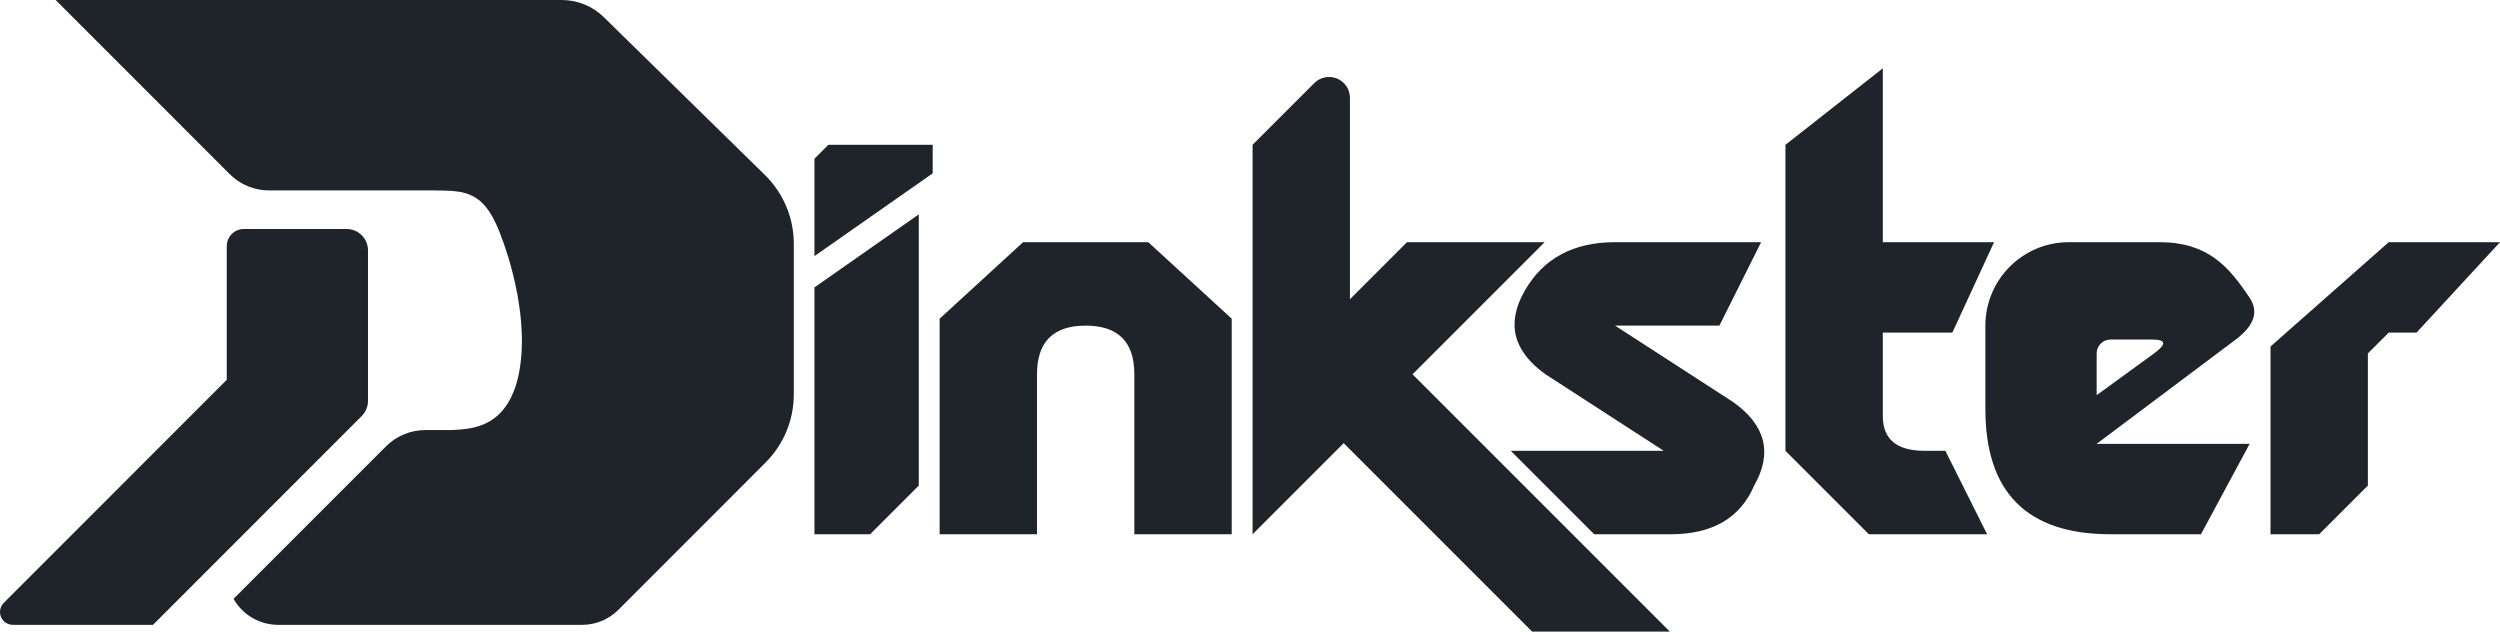
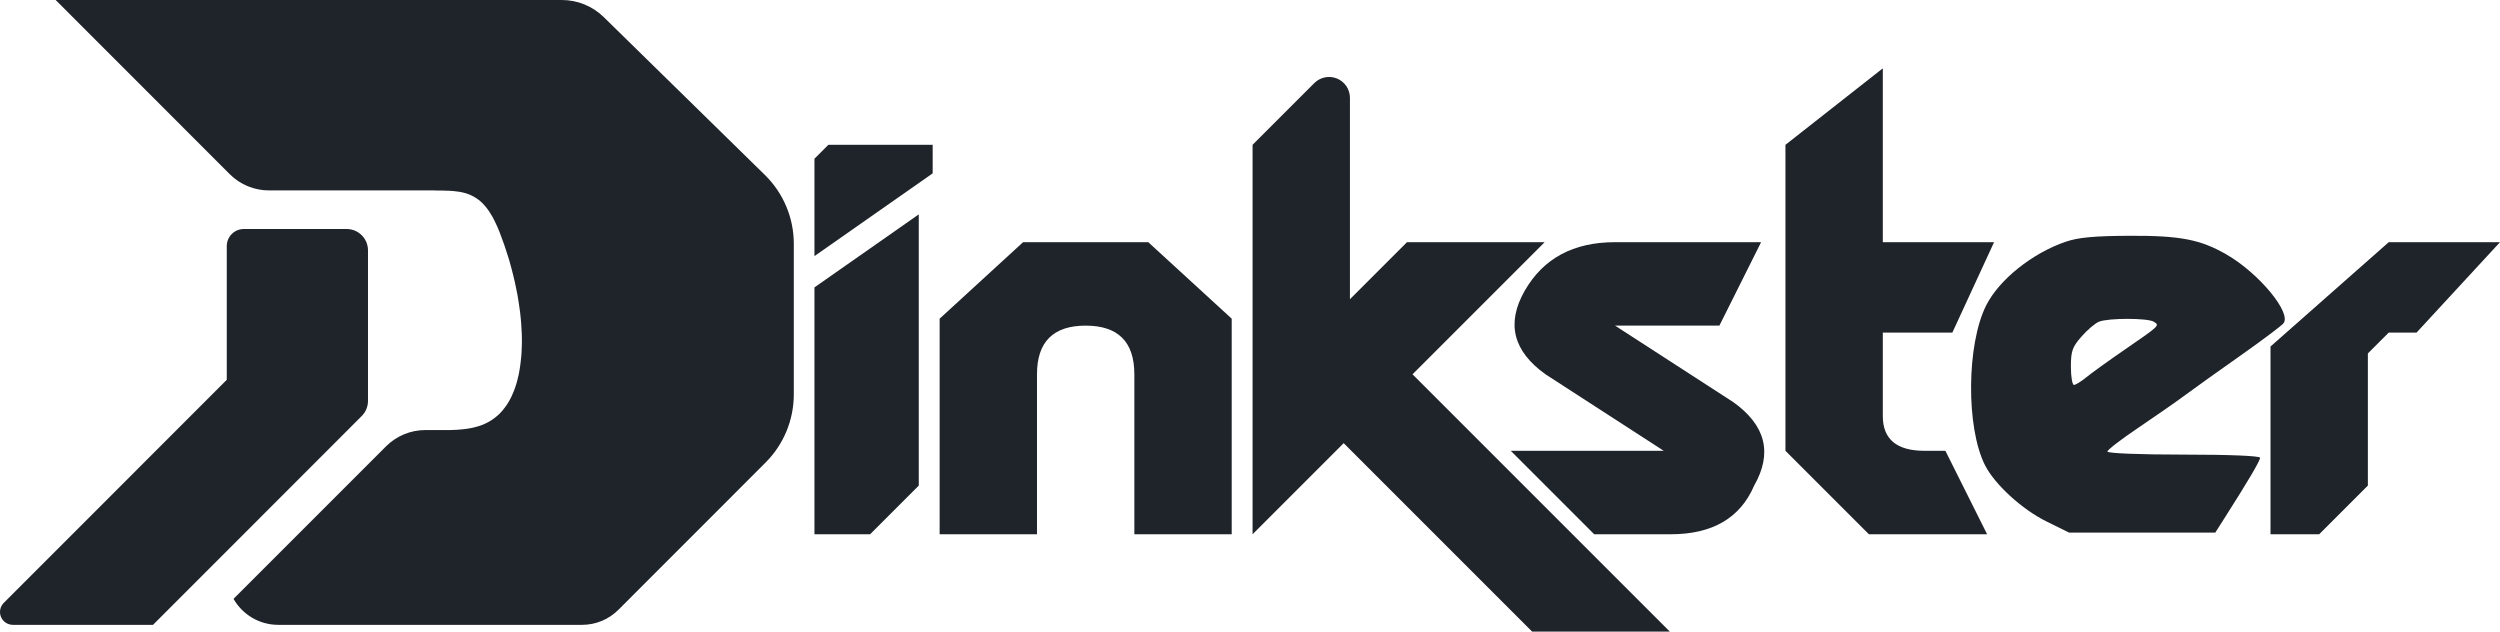
<svg xmlns="http://www.w3.org/2000/svg" viewBox="0 0 1222.268 308.804" width="1222.268" height="308.804" version="1.1" id="svg264">
  <defs id="defs80">
    <clipPath id="e-open-counter" clipPathUnits="userSpaceOnUse">
      <path d="M -20,-20 H 100 V 100 H -20 Z m 34,54 v -5.538 h 7.615 z" clip-rule="evenodd" id="path60" />
    </clipPath>
    <clipPath id="k-beam-baseline" clipPathUnits="userSpaceOnUse">
      <path d="M -20,-20 H 100 V 100 H 14 V 59.153 h -34 z" id="path63" />
    </clipPath>
    <clipPath id="approved-silhouette" clipPathUnits="userSpaceOnUse">
      <path id="silhouette-clip-path" fill="#32e6c5" d="M 156.4,176.8 H 680 a 62,62 0 0 1 43.4,17.7 L 890.1,357.8 A 99.6,99.6 0 0 1 920,429 v 155.9 a 99.6,99.6 0 0 1 -29.2,70.4 L 738.6,807.6 A 53.1,53.1 0 0 1 701,823.2 H 386.6 A 53.1,53.1 0 0 1 340.4,796.3 L 498.1,638.6 a 57.5,57.5 0 0 1 40.7,-16.9 h 12.9 13 l 7,-0.3 5.7,-0.5 5,-0.6 4.5,-0.8 4.1,-1 3.8,-1.1 3.6,-1.3 3.3,-1.5 3.2,-1.7 2.9,-1.8 2.8,-2 2.7,-2.2 2.5,-2.3 2.3,-2.5 2.2,-2.7 2.1,-2.8 1.9,-2.9 1.8,-3.1 1.7,-3.3 1.5,-3.4 1.5,-3.6 1.3,-3.7 1.2,-3.8 1,-3.9 1,-4.1 0.8,-4.3 0.7,-4.3 0.6,-4.5 0.5,-4.6 0.4,-4.7 0.2,-4.8 0.2,-5 v -5.1 l -0.1,-5.2 -0.3,-5.3 -0.3,-5.4 -0.5,-5.6 -0.6,-5.7 -0.8,-5.8 -0.9,-6.1 -1,-6.2 -1.3,-6.4 -1.4,-6.8 -1.7,-7.2 -2,-7.8 -2.5,-9 -4.9,-15.1 -4.9,-13.3 -2.7,-6.3 -2.3,-4.9 -2,-3.9 -2,-3.3 -1.8,-2.9 -1.8,-2.5 -1.7,-2.2 -1.7,-1.9 -1.7,-1.8 -1.6,-1.5 -1.6,-1.4 -1.7,-1.2 -1.6,-1.1 -1.6,-1 -1.6,-0.9 -1.6,-0.8 -1.5,-0.7 -1.6,-0.6 -1.6,-0.6 -1.6,-0.5 -1.6,-0.4 -1.5,-0.4 -1.6,-0.3 -1.6,-0.3 -1.6,-0.2 -1.6,-0.2 -1.6,-0.2 -1.6,-0.2 -1.6,-0.1 -1.7,-0.1 -1.6,-0.1 h -1.7 l -1.7,-0.1 h -1.7 l -1.7,-0.1 h -1.8 -1.8 -1.9 l -1.9,-0.1 h -2 -2.1 -2.2 -2.4 -2.6 -2.9 -3.5 -6.5 -147 A 57.5,57.5 0 0 1 336.5,357 Z m 177,254.6 a 17.7,17.7 0 0 1 17.7,-17.7 h 106.3 a 22.1,22.1 0 0 1 22.1,22.1 v 155.7 a 22.1,22.1 0 0 1 -6.5,15.7 l -215.9,216 h -145 a 13.3,13.3 0 0 1 -9.4,-22.7 L 333.4,569.7 Z" />
    </clipPath>
    <clipPath id="plane-coral" clipPathUnits="userSpaceOnUse">
      <path d="m 343,68 67.8,67.8 a 45,45 0 0 1 13.2,31.8 v 112.8 a 45,45 0 0 1 -13.2,31.8 L 363,360 H 600 V 40 H 343 Z" transform="matrix(2.213439,0,0,2.213439,-180.079,26.32411)" id="path68" />
    </clipPath>
    <clipPath id="plane-yellow" clipPathUnits="userSpaceOnUse">
      <path d="M 80,240 H 232 V 390 H 80 Z" transform="matrix(2.213439,0,0,2.213439,-180.079,26.32411)" id="path71" />
    </clipPath>
    <clipPath id="optical-silhouette-16" clipPathUnits="userSpaceOnUse">
      <path d="M 156.4,176.8 H 680 a 62,62 0 0 1 43.4,17.7 L 890.1,357.8 A 99.6,99.6 0 0 1 920,429 v 155.9 a 99.6,99.6 0 0 1 -29.2,70.4 L 738.6,807.6 A 53.1,53.1 0 0 1 701,823.2 H 386.6 A 53.1,53.1 0 0 1 340.4,796.3 L 498.1,638.6 a 57.5,57.5 0 0 1 40.7,-16.9 h 12.9 13 l 7,-0.3 5.7,-0.5 5,-0.6 4.5,-0.8 4.1,-1 3.8,-1.1 3.6,-1.3 3.3,-1.5 3.2,-1.7 2.9,-1.8 2.8,-2 2.7,-2.2 2.5,-2.3 2.3,-2.5 2.2,-2.7 2.1,-2.8 1.9,-2.9 1.8,-3.1 1.7,-3.3 1.5,-3.4 1.5,-3.6 1.3,-3.7 1.2,-3.8 1,-3.9 1,-4.1 0.8,-4.3 0.7,-4.3 0.6,-4.5 0.5,-4.6 0.4,-4.7 0.2,-4.8 0.2,-5 v -5.1 l -0.1,-5.2 -0.3,-5.3 -0.3,-5.4 -0.5,-5.6 -0.6,-5.7 -0.8,-5.8 -0.9,-6.1 -1,-6.2 -1.3,-6.4 -1.4,-6.8 -1.7,-7.2 -2,-7.8 -2.5,-9 -4.9,-15.1 -4.9,-13.3 -2.7,-6.3 -2.3,-4.9 -2,-3.9 -2,-3.3 -1.8,-2.9 -1.8,-2.5 -1.7,-2.2 -1.7,-1.9 -1.7,-1.8 -1.6,-1.5 -1.6,-1.4 -1.7,-1.2 -1.6,-1.1 -1.6,-1 -1.6,-0.9 -1.6,-0.8 -1.5,-0.7 -1.6,-0.6 -1.6,-0.6 -1.6,-0.5 -1.6,-0.4 -1.5,-0.4 -1.6,-0.3 -1.6,-0.3 -1.6,-0.2 -1.6,-0.2 -1.6,-0.2 -1.6,-0.2 -1.6,-0.1 -1.7,-0.1 -1.6,-0.1 h -1.7 l -1.7,-0.1 h -1.7 l -1.7,-0.1 h -1.8 -1.8 -1.9 l -1.9,-0.1 h -2 -2.1 -2.2 -2.4 -2.6 -2.9 -3.5 -6.5 -147 A 57.5,57.5 0 0 1 336.5,357 Z m 177,223.6 a 17.7,17.7 0 0 1 17.7,-17.7 h 106.3 a 22.1,22.1 0 0 1 22.1,22.1 V 635.5 A 22.1,22.1 0 0 1 473,651.1 L 301,823.2 H 112.1 a 13.3,13.3 0 0 1 -9.4,-22.7 L 333.4,569.7 Z" id="path74" />
    </clipPath>
    <clipPath id="optical-silhouette-24" clipPathUnits="userSpaceOnUse">
      <path d="M 156.4,176.8 H 680 a 62,62 0 0 1 43.4,17.7 L 890.1,357.8 A 99.6,99.6 0 0 1 920,429 v 155.9 a 99.6,99.6 0 0 1 -29.2,70.4 L 738.6,807.6 A 53.1,53.1 0 0 1 701,823.2 H 386.6 A 53.1,53.1 0 0 1 340.4,796.3 L 498.1,638.6 a 57.5,57.5 0 0 1 40.7,-16.9 h 12.9 13 l 7,-0.3 5.7,-0.5 5,-0.6 4.5,-0.8 4.1,-1 3.8,-1.1 3.6,-1.3 3.3,-1.5 3.2,-1.7 2.9,-1.8 2.8,-2 2.7,-2.2 2.5,-2.3 2.3,-2.5 2.2,-2.7 2.1,-2.8 1.9,-2.9 1.8,-3.1 1.7,-3.3 1.5,-3.4 1.5,-3.6 1.3,-3.7 1.2,-3.8 1,-3.9 1,-4.1 0.8,-4.3 0.7,-4.3 0.6,-4.5 0.5,-4.6 0.4,-4.7 0.2,-4.8 0.2,-5 v -5.1 l -0.1,-5.2 -0.3,-5.3 -0.3,-5.4 -0.5,-5.6 -0.6,-5.7 -0.8,-5.8 -0.9,-6.1 -1,-6.2 -1.3,-6.4 -1.4,-6.8 -1.7,-7.2 -2,-7.8 -2.5,-9 -4.9,-15.1 -4.9,-13.3 -2.7,-6.3 -2.3,-4.9 -2,-3.9 -2,-3.3 -1.8,-2.9 -1.8,-2.5 -1.7,-2.2 -1.7,-1.9 -1.7,-1.8 -1.6,-1.5 -1.6,-1.4 -1.7,-1.2 -1.6,-1.1 -1.6,-1 -1.6,-0.9 -1.6,-0.8 -1.5,-0.7 -1.6,-0.6 -1.6,-0.6 -1.6,-0.5 -1.6,-0.4 -1.5,-0.4 -1.6,-0.3 -1.6,-0.3 -1.6,-0.2 -1.6,-0.2 -1.6,-0.2 -1.6,-0.2 -1.6,-0.1 -1.7,-0.1 -1.6,-0.1 h -1.7 l -1.7,-0.1 h -1.7 l -1.7,-0.1 h -1.8 -1.8 -1.9 l -1.9,-0.1 h -2 -2.1 -2.2 -2.4 -2.6 -2.9 -3.5 -6.5 -147 A 57.5,57.5 0 0 1 336.5,357 Z m 177,232.4 a 17.7,17.7 0 0 1 17.7,-17.7 h 106.3 a 22.1,22.1 0 0 1 22.1,22.2 V 622.9 A 22.1,22.1 0 0 1 473,638.6 L 288.5,823.2 H 112.1 a 13.3,13.3 0 0 1 -9.4,-22.7 L 333.4,569.7 Z" id="path77" />
    </clipPath>
  </defs>
  <g id="07_Exports_Artboards" style="display:inline" transform="translate(-44.15715,-93.99568)">
    <g id="wordmark-mono" transform="matrix(3.4,0,0,3.4,-60,-250)" color="#1f242a">
      <g transform="matrix(0.139,0,0,0.139,16.9,76.6)" id="g168">
        <path id="wordmark-mono-d" fill="currentColor" d="M 156.4,176.8 H 680 a 62,62 0 0 1 43.4,17.7 L 890.1,357.8 A 99.6,99.6 0 0 1 920,429 v 155.9 a 99.6,99.6 0 0 1 -29.2,70.4 L 738.6,807.6 A 53.1,53.1 0 0 1 701,823.2 H 386.6 A 53.1,53.1 0 0 1 340.4,796.3 L 498.1,638.6 a 57.5,57.5 0 0 1 40.7,-16.9 h 12.9 13 l 7,-0.3 5.7,-0.5 5,-0.6 4.5,-0.8 4.1,-1 3.8,-1.1 3.6,-1.3 3.3,-1.5 3.2,-1.7 2.9,-1.8 2.8,-2 2.7,-2.2 2.5,-2.3 2.3,-2.5 2.2,-2.7 2.1,-2.8 1.9,-2.9 1.8,-3.1 1.7,-3.3 1.5,-3.4 1.5,-3.6 1.3,-3.7 1.2,-3.8 1,-3.9 1,-4.1 0.8,-4.3 0.7,-4.3 0.6,-4.5 0.5,-4.6 0.4,-4.7 0.2,-4.8 0.2,-5 v -5.1 l -0.1,-5.2 -0.3,-5.3 -0.3,-5.4 -0.5,-5.6 -0.6,-5.7 -0.8,-5.8 -0.9,-6.1 -1,-6.2 -1.3,-6.4 -1.4,-6.8 -1.7,-7.2 -2,-7.8 -2.5,-9 -4.9,-15.1 -4.9,-13.3 -2.7,-6.3 -2.3,-4.9 -2,-3.9 -2,-3.3 -1.8,-2.9 -1.8,-2.5 -1.7,-2.2 -1.7,-1.9 -1.7,-1.8 -1.6,-1.5 -1.6,-1.4 -1.7,-1.2 -1.6,-1.1 -1.6,-1 -1.6,-0.9 -1.6,-0.8 -1.5,-0.7 -1.6,-0.6 -1.6,-0.6 -1.6,-0.5 -1.6,-0.4 -1.5,-0.4 -1.6,-0.3 -1.6,-0.3 -1.6,-0.2 -1.6,-0.2 -1.6,-0.2 -1.6,-0.2 -1.6,-0.1 -1.7,-0.1 -1.6,-0.1 h -1.7 l -1.7,-0.1 h -1.7 l -1.7,-0.1 h -1.8 -1.8 -1.9 l -1.9,-0.1 h -2 -2.1 -2.2 -2.4 -2.6 -2.9 -3.5 -6.5 -147 A 57.5,57.5 0 0 1 336.5,357 Z m 177,254.6 a 17.7,17.7 0 0 1 17.7,-17.7 h 106.3 a 22.1,22.1 0 0 1 22.1,22.1 v 155.7 a 22.1,22.1 0 0 1 -6.5,15.7 l -215.9,216 h -145 a 13.3,13.3 0 0 1 -9.4,-22.7 L 333.4,569.7 Z" />
      </g>
      <g fill="currentColor" id="g177">
        <path id="mono-i" d="M 2,0 H 17 V 4.1 L 0,16 V 2 Z M 0,20.5 15,10 V 49 L 8,56 H 0 Z" transform="translate(147.75,122)" fill-rule="evenodd" />
        <path id="mono-n" d="M 0,56 V 25 L 12,14 H 30 L 42,25 V 56 H 28 V 33 q 0,-7 -7,-7 -7,0 -7,7 v 23 z" transform="translate(165.75,122)" fill-rule="evenodd" />
        <path id="mono-k" d="m 7,0 8.9,-8.9 A 3,3 0 0 1 21,-6.8 V 22.201 L 29.201,14 H 49 L 30,33 67,70 H 47.201 L 20.101,42.899 7,56 Z" transform="translate(203.75,122)" fill-rule="evenodd" />
        <path id="mono-s" d="M 36,14 30,26 H 15 l 17,11 q 7,5 3,12 -3,7 -12,7 H 12 L 0,44 H 22 L 5,33 Q -2,28 2,21 6,14 15,14 Z" transform="translate(247.875,122)" fill-rule="evenodd" />
        <path id="mono-t" d="M 0,0 14,-11 V 14 H 30 L 24,27 H 14 v 12 q 0,5 6,5 h 3 l 6,12 H 12 L 0,44 Z" transform="translate(287.375,122)" fill-rule="evenodd" />
-         <path id="mono-e" d="M 36,28 16,43 H 38 L 31,56 H 18 Q 0,56 0,38 V 26 A 12,12 0 0 1 12,14 h 13 c 7,0 10,3.5 13,8 q 2,3 -2,6 z m -20,8 v -6 a 2,2 0 0 1 2,-2 h 6 q 3,0 0.25,2 z" transform="translate(316.125,122)" fill-rule="evenodd" />
+         <path id="mono-e" d="M 14.056,13.933 C 9.25,15.575 4.496,19.374 2.625,23.068 c -2.83,5.584 -2.926,17.583 -0.181,23 1.394,2.763 5.336,6.367 8.868,8.104 l 3.222,1.589 h 10.514 10.51 l 1.432,-2.248 C 40.32,48.282 42,45.424 42,44.999 c 0,-0.272 -4.357,-0.453 -10.977,-0.453 -6.333,0 -10.977,-0.186 -10.977,-0.439 0,-0.239 1.985,-1.771 4.415,-3.403 2.429,-1.637 5.489,-3.766 6.801,-4.739 1.312,-0.969 4.892,-3.532 7.961,-5.689 3.064,-2.157 5.823,-4.229 6.133,-4.601 1.227,-1.475 -3.494,-7.192 -8.157,-9.889 -3.766,-2.176 -6.687,-2.744 -14.018,-2.706 -5.035,0.024 -7.317,0.239 -9.125,0.854 z M 26.723,25.44 c 0.864,0.549 0.902,0.511 -4.291,4.085 -2.229,1.532 -4.663,3.288 -5.407,3.895 -0.74,0.606 -1.546,1.103 -1.79,1.103 -0.239,0 -0.439,-1.174 -0.439,-2.611 0,-2.253 0.21,-2.845 1.527,-4.343 0.835,-0.955 1.966,-1.914 2.506,-2.133 1.351,-0.549 7.025,-0.544 7.894,0.005 z" transform="translate(313.625,122)" fill-rule="evenodd" />
        <path id="mono-r" d="M 0,56 V 29 L 17,14 H 33 L 21,27 h -4 l -3,3 v 19 l -7,7 z" transform="translate(357.125,122)" fill-rule="evenodd" />
      </g>
    </g>
  </g>
</svg>
